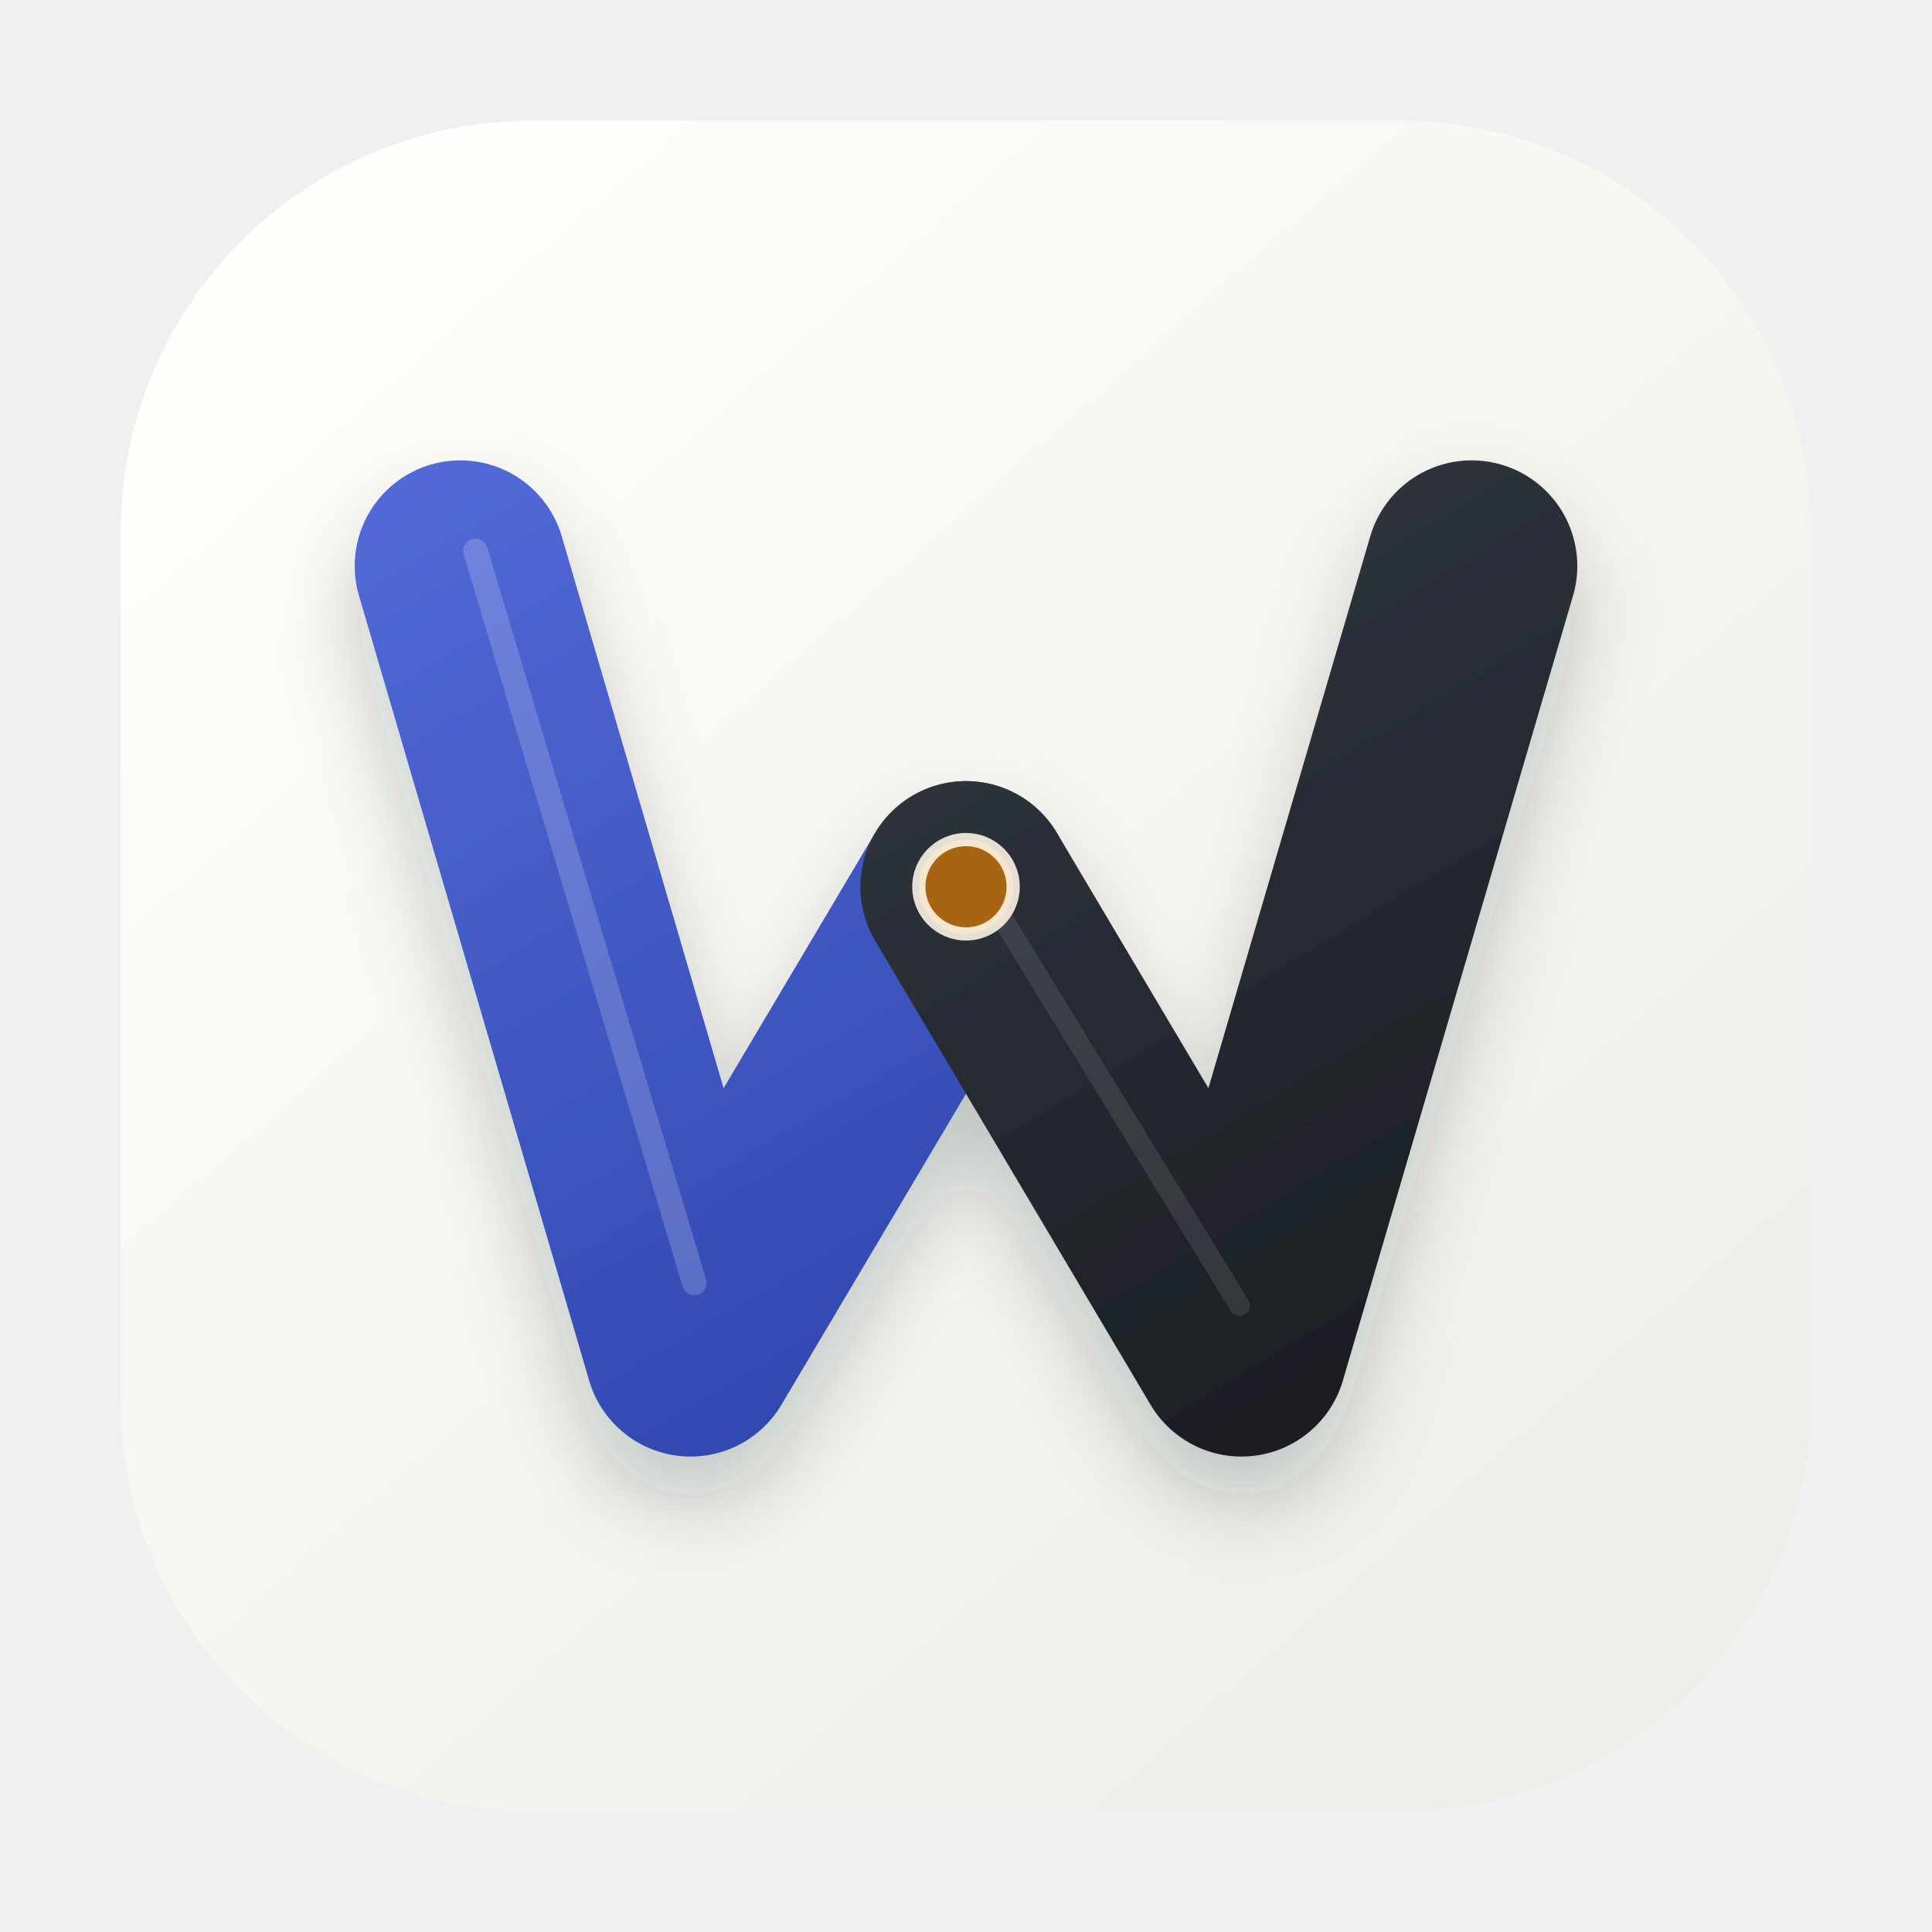
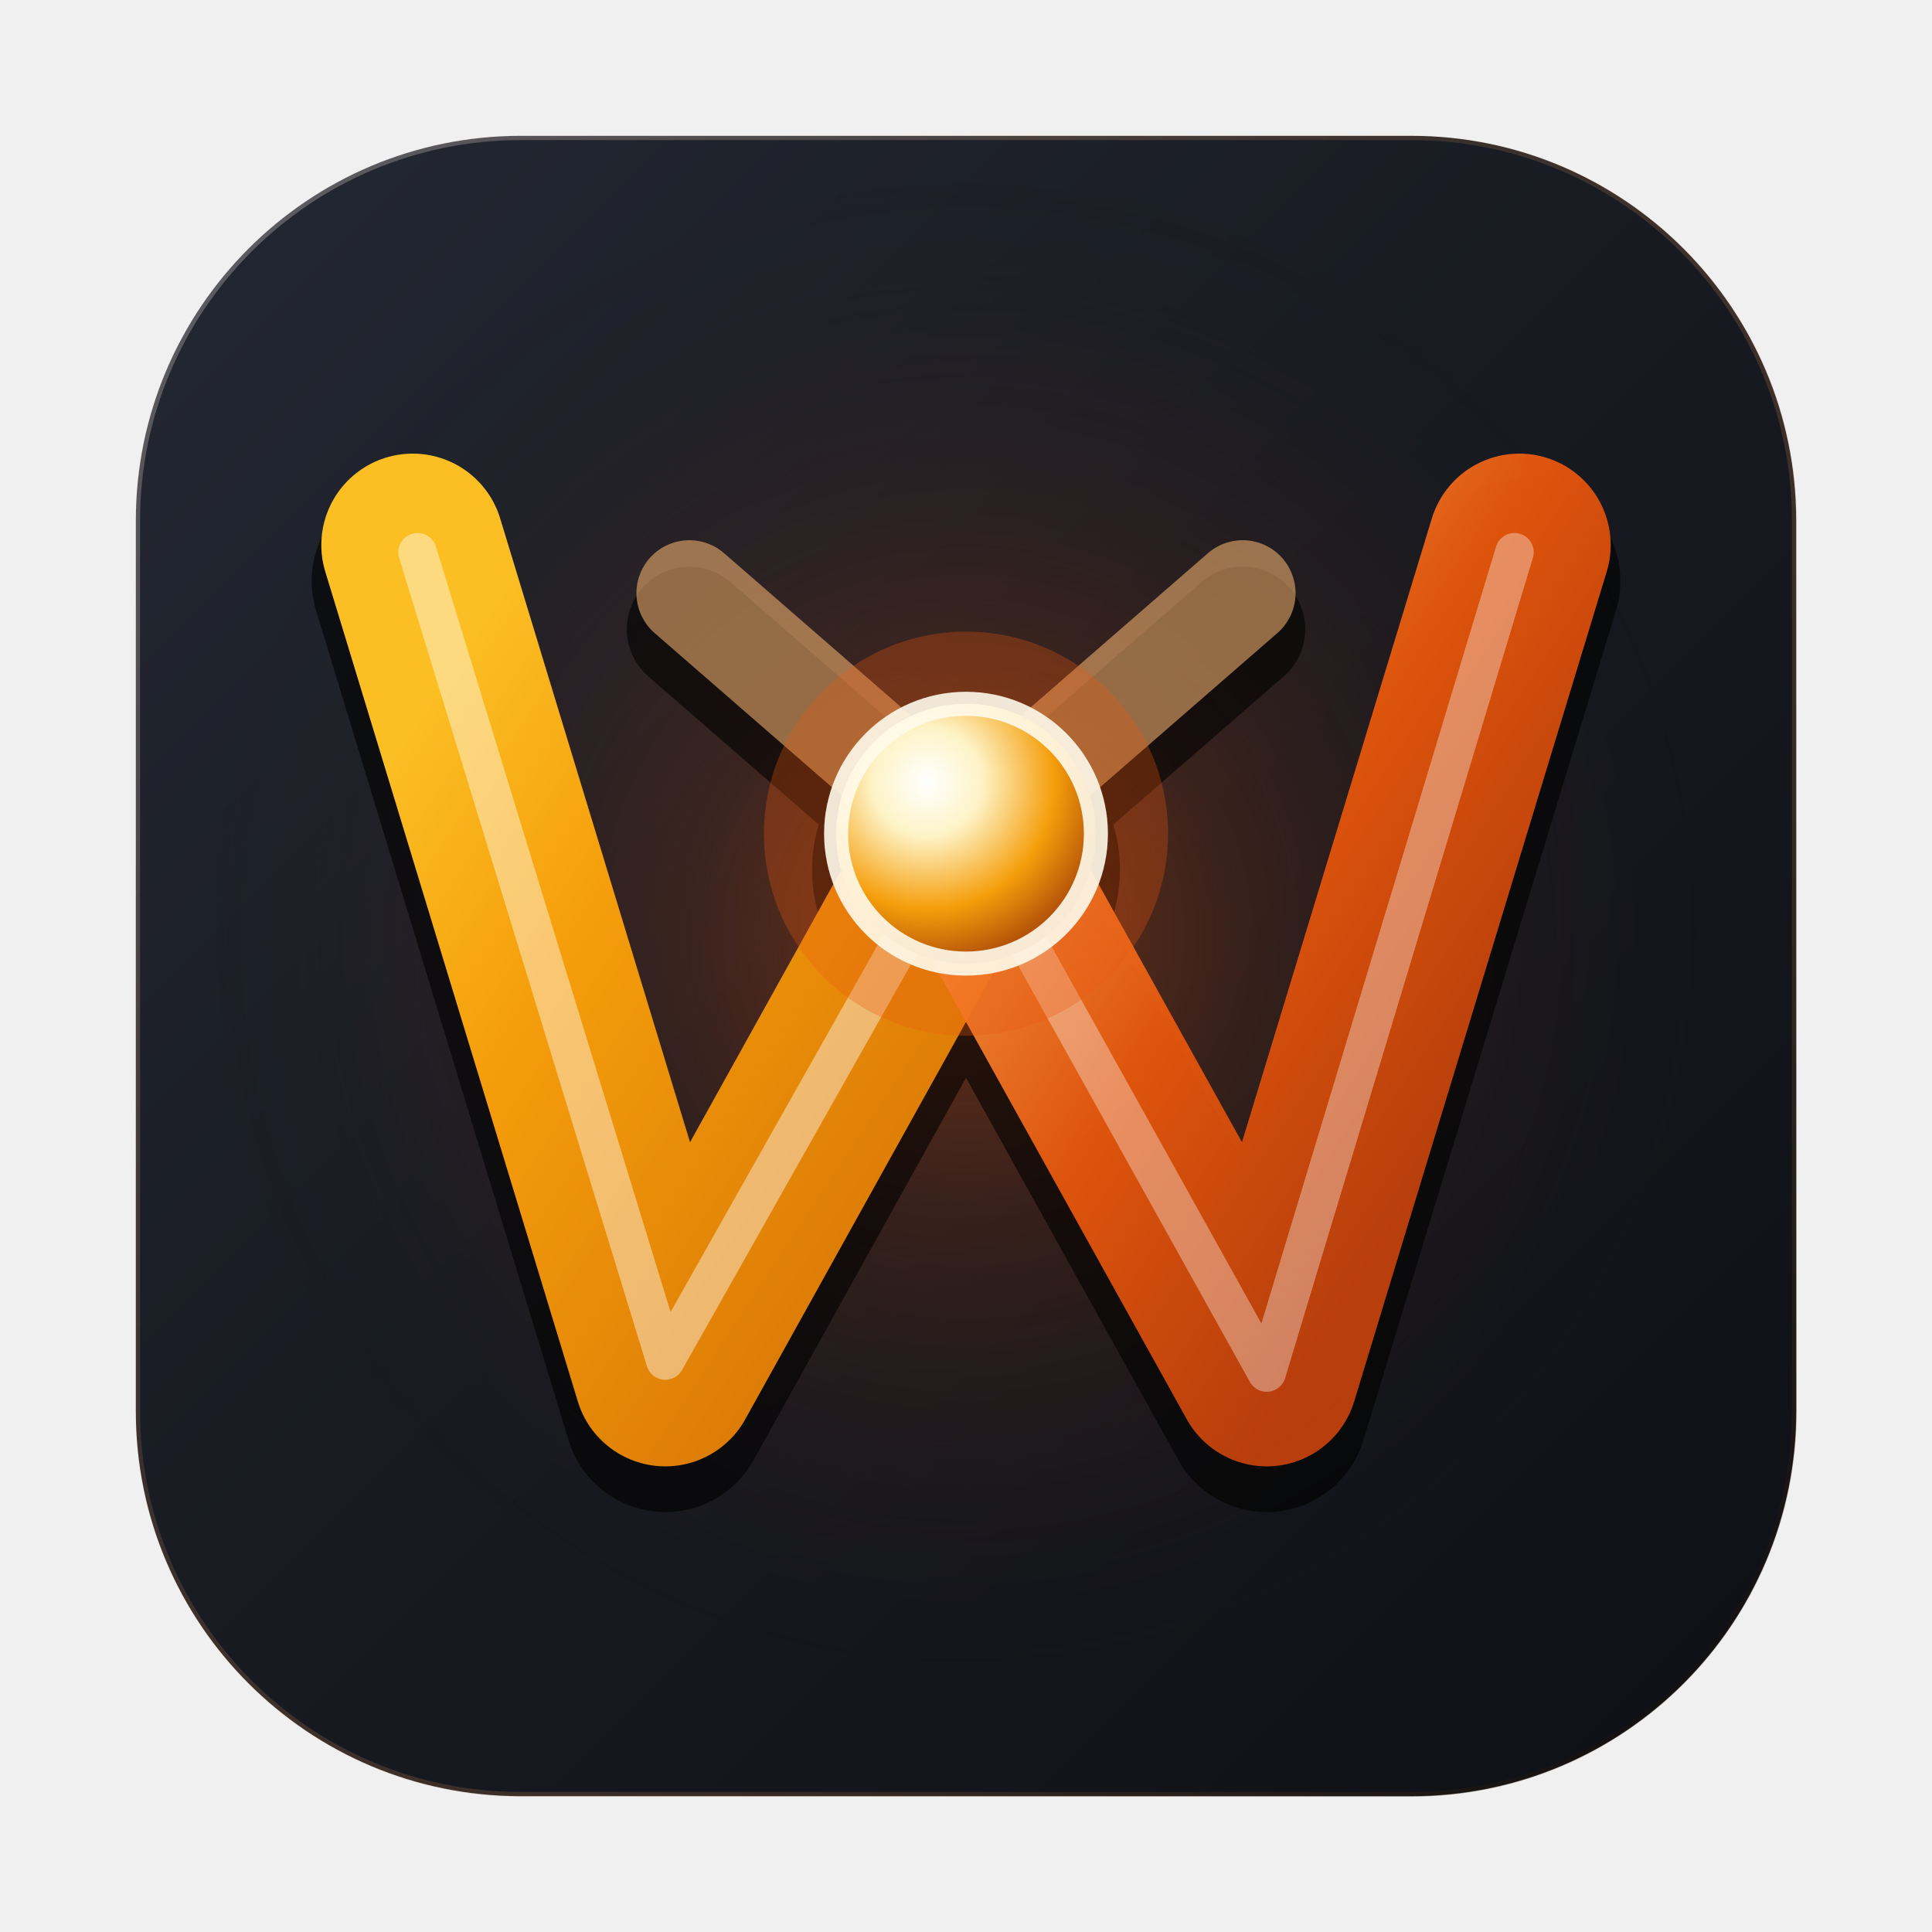
<svg xmlns="http://www.w3.org/2000/svg" width="1024" height="1024" viewBox="0 0 1024 1024">
  <defs>
-     <linearGradient id="field" x1="160" y1="120" x2="860" y2="920" gradientUnits="userSpaceOnUse">
-       <stop stop-color="#FFFEFA" />
-       <stop offset="1" stop-color="#EEEDE7" />
+     <linearGradient id="bgGrad" x1="0%" y1="0%" x2="100%" y2="100%">
+       <stop offset="0%" stop-color="#242833" />
+       <stop offset="45%" stop-color="#181B22" />
+       <stop offset="100%" stop-color="#0E1015" />
    </linearGradient>
-     <linearGradient id="cobalt" x1="220" y1="250" x2="520" y2="760" gradientUnits="userSpaceOnUse">
-       <stop stop-color="#5269D7" />
-       <stop offset="1" stop-color="#2F45AD" />
+     <linearGradient id="rimGrad" x1="0%" y1="0%" x2="100%" y2="100%">
+       <stop offset="0%" stop-color="#FFFFFF" stop-opacity="0.28" />
+       <stop offset="40%" stop-color="#FFA86B" stop-opacity="0.14" />
+       <stop offset="100%" stop-color="#000000" stop-opacity="0.5" />
    </linearGradient>
-     <linearGradient id="graphite" x1="500" y1="250" x2="810" y2="760" gradientUnits="userSpaceOnUse">
-       <stop stop-color="#343943" />
-       <stop offset="1" stop-color="#171A1F" />
+     <radialGradient id="forgeGlow" cx="50%" cy="48%" r="48%">
+       <stop offset="0%" stop-color="#EA580C" stop-opacity="0.45" />
+       <stop offset="35%" stop-color="#C2410C" stop-opacity="0.20" />
+       <stop offset="100%" stop-color="#0E1015" stop-opacity="0" />
+     </radialGradient>
+     <linearGradient id="beamPrimary" x1="10%" y1="10%" x2="90%" y2="90%">
+       <stop offset="0%" stop-color="#FBBF24" />
+       <stop offset="35%" stop-color="#F59E0B" />
+       <stop offset="100%" stop-color="#D97706" />
    </linearGradient>
-     <filter id="shadow" x="-25%" y="-25%" width="150%" height="170%">
-       <feDropShadow dx="0" dy="24" stdDeviation="22" flood-color="#1B1D22" flood-opacity=".22" />
-     </filter>
+     <linearGradient id="beamSecondary" x1="20%" y1="20%" x2="80%" y2="80%">
+       <stop offset="0%" stop-color="#FB923C" />
+       <stop offset="45%" stop-color="#EA580C" />
+       <stop offset="100%" stop-color="#C2410C" />
+     </linearGradient>
+     <radialGradient id="orbCore" cx="35%" cy="30%" r="70%">
+       <stop offset="0%" stop-color="#FFFFFF" />
+       <stop offset="30%" stop-color="#FEF3C7" />
+       <stop offset="70%" stop-color="#F59E0B" />
+       <stop offset="100%" stop-color="#B45309" />
+     </radialGradient>
  </defs>
-   <rect x="64" y="64" width="896" height="896" rx="218" fill="url(#field)" />
-   <g filter="url(#shadow)">
-     <path d="M244 300 366 716 512 470" fill="none" stroke="url(#cobalt)" stroke-width="112" stroke-linecap="round" stroke-linejoin="round" />
-     <path d="m512 470 146 246 122-416" fill="none" stroke="url(#graphite)" stroke-width="112" stroke-linecap="round" stroke-linejoin="round" />
-     <path d="M252 292 368 680" fill="none" stroke="#FFFFFF" stroke-width="13" stroke-linecap="round" opacity=".18" />
-     <path d="m521 470 136 222" fill="none" stroke="#FFFFFF" stroke-width="11" stroke-linecap="round" opacity=".10" />
+   <rect x="72" y="72" width="880" height="880" rx="204" fill="url(#bgGrad)" />
+   <rect x="72" y="72" width="880" height="880" rx="204" fill="url(#forgeGlow)" />
+   <rect x="73" y="73" width="878" height="878" rx="203" fill="none" stroke="url(#rimGrad)" stroke-width="2.5" />
+   <g transform="translate(104, 104) scale(25.5)" fill="none">
+     <g transform="translate(0, 0.75)" opacity="0.6">
+       <path d="M4.5 7.25 9.75 24.5 16 13.25" stroke="#000000" stroke-width="4.2" stroke-linecap="round" stroke-linejoin="round" />
+       <path d="m16 13.25 6.25 11.25L27.5 7.25" stroke="#000000" stroke-width="4.2" stroke-linecap="round" stroke-linejoin="round" />
+       <path d="m10.25 8.25 5.75 5 5.75-5" stroke="#000000" stroke-width="2.6" stroke-linecap="round" stroke-linejoin="round" />
+       <circle cx="16" cy="13.25" r="3.2" fill="#000000" />
+     </g>
+     <path d="M4.5 7.25 9.75 24.5 16 13.25" stroke="url(#beamPrimary)" stroke-width="3.8" stroke-linecap="round" stroke-linejoin="round" />
+     <path d="M4.6 7.4 9.75 24.2 15.9 13.3" stroke="#FFFFFF" stroke-width="0.8" stroke-linecap="round" stroke-linejoin="round" opacity="0.42" />
+     <path d="m16 13.25 6.25 11.25L27.5 7.25" stroke="url(#beamSecondary)" stroke-width="3.8" stroke-linecap="round" stroke-linejoin="round" opacity="0.94" />
+     <path d="m16.1 13.4 6.15 11.05L27.4 7.4" stroke="#FFFFFF" stroke-width="0.8" stroke-linecap="round" stroke-linejoin="round" opacity="0.35" />
+     <path d="m10.25 8.25 5.75 5 5.75-5" stroke="#FDBA74" stroke-width="2.2" stroke-linecap="round" stroke-linejoin="round" opacity="0.55" />
+     <circle cx="16" cy="13.25" r="4.2" fill="#EA580C" opacity="0.3" />
+     <circle cx="16" cy="13.25" r="2.7" fill="url(#orbCore)" />
+     <circle cx="16" cy="13.25" r="2.7" stroke="#FFFBEB" stroke-width="0.5" opacity="0.9" />
  </g>
-   <circle cx="512" cy="470" r="25" fill="#A76513" />
-   <circle cx="512" cy="470" r="25" fill="none" stroke="#FFF7E8" stroke-width="7" opacity=".88" />
</svg>
